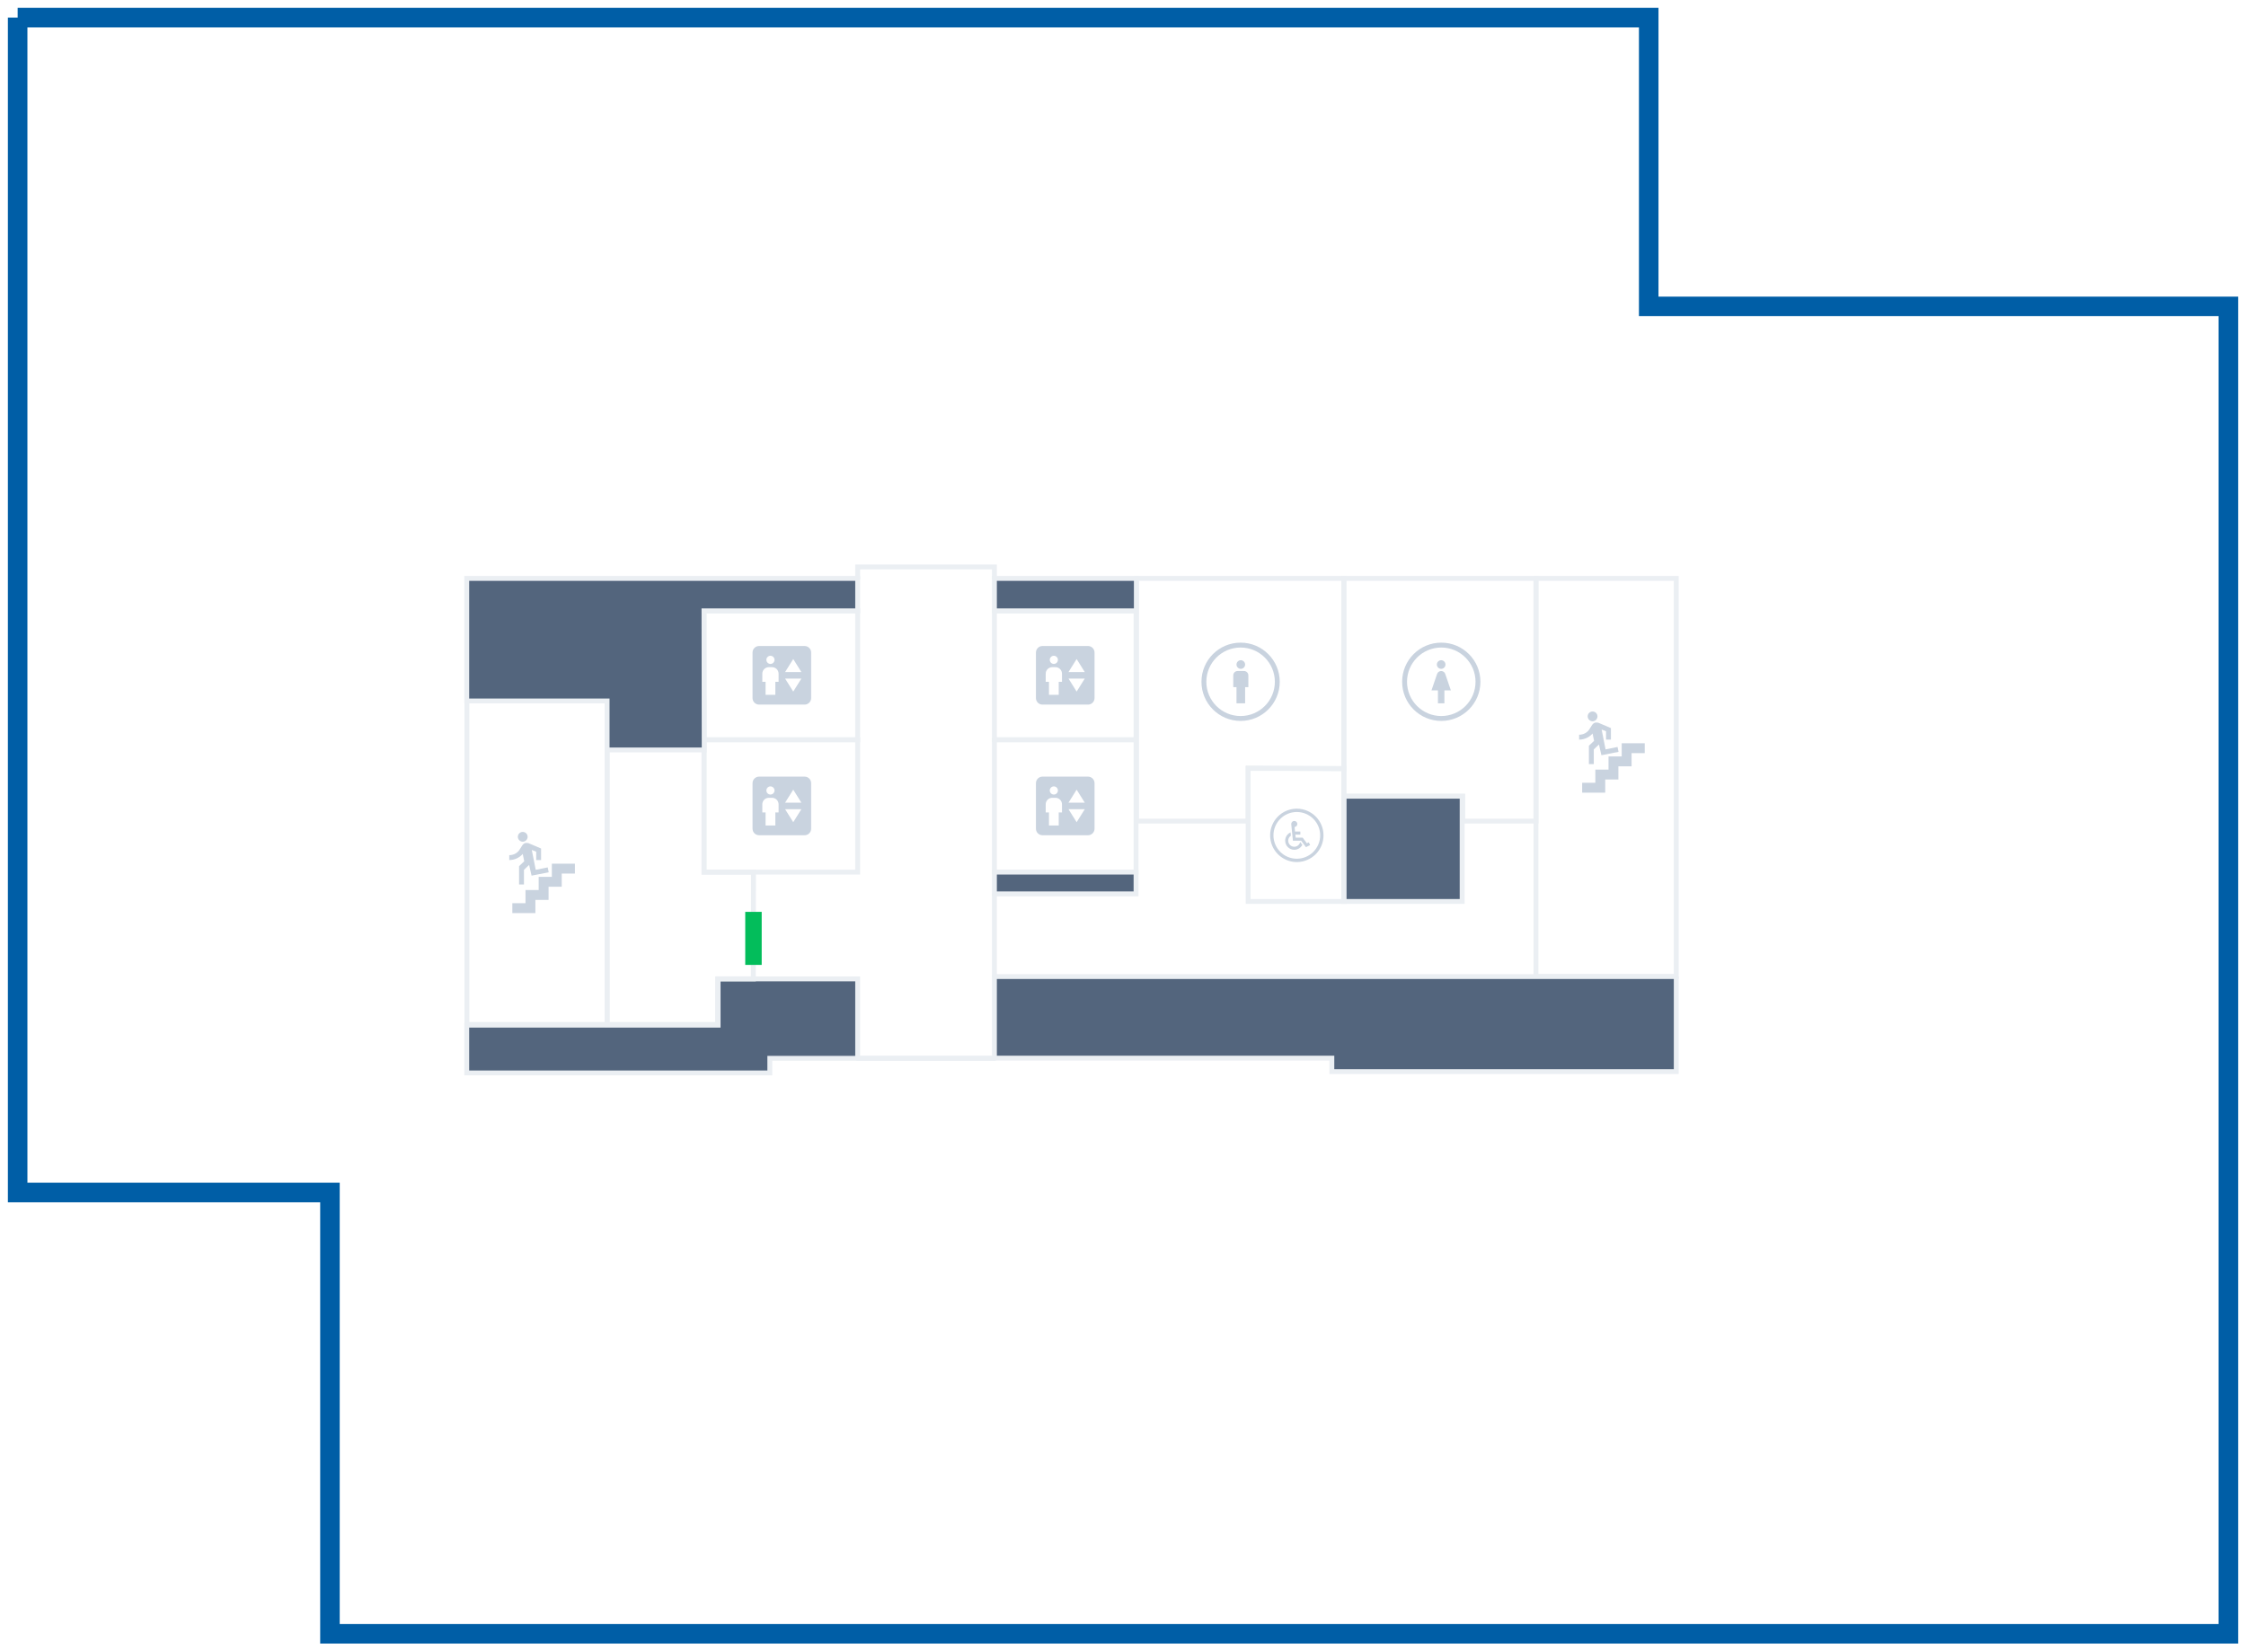
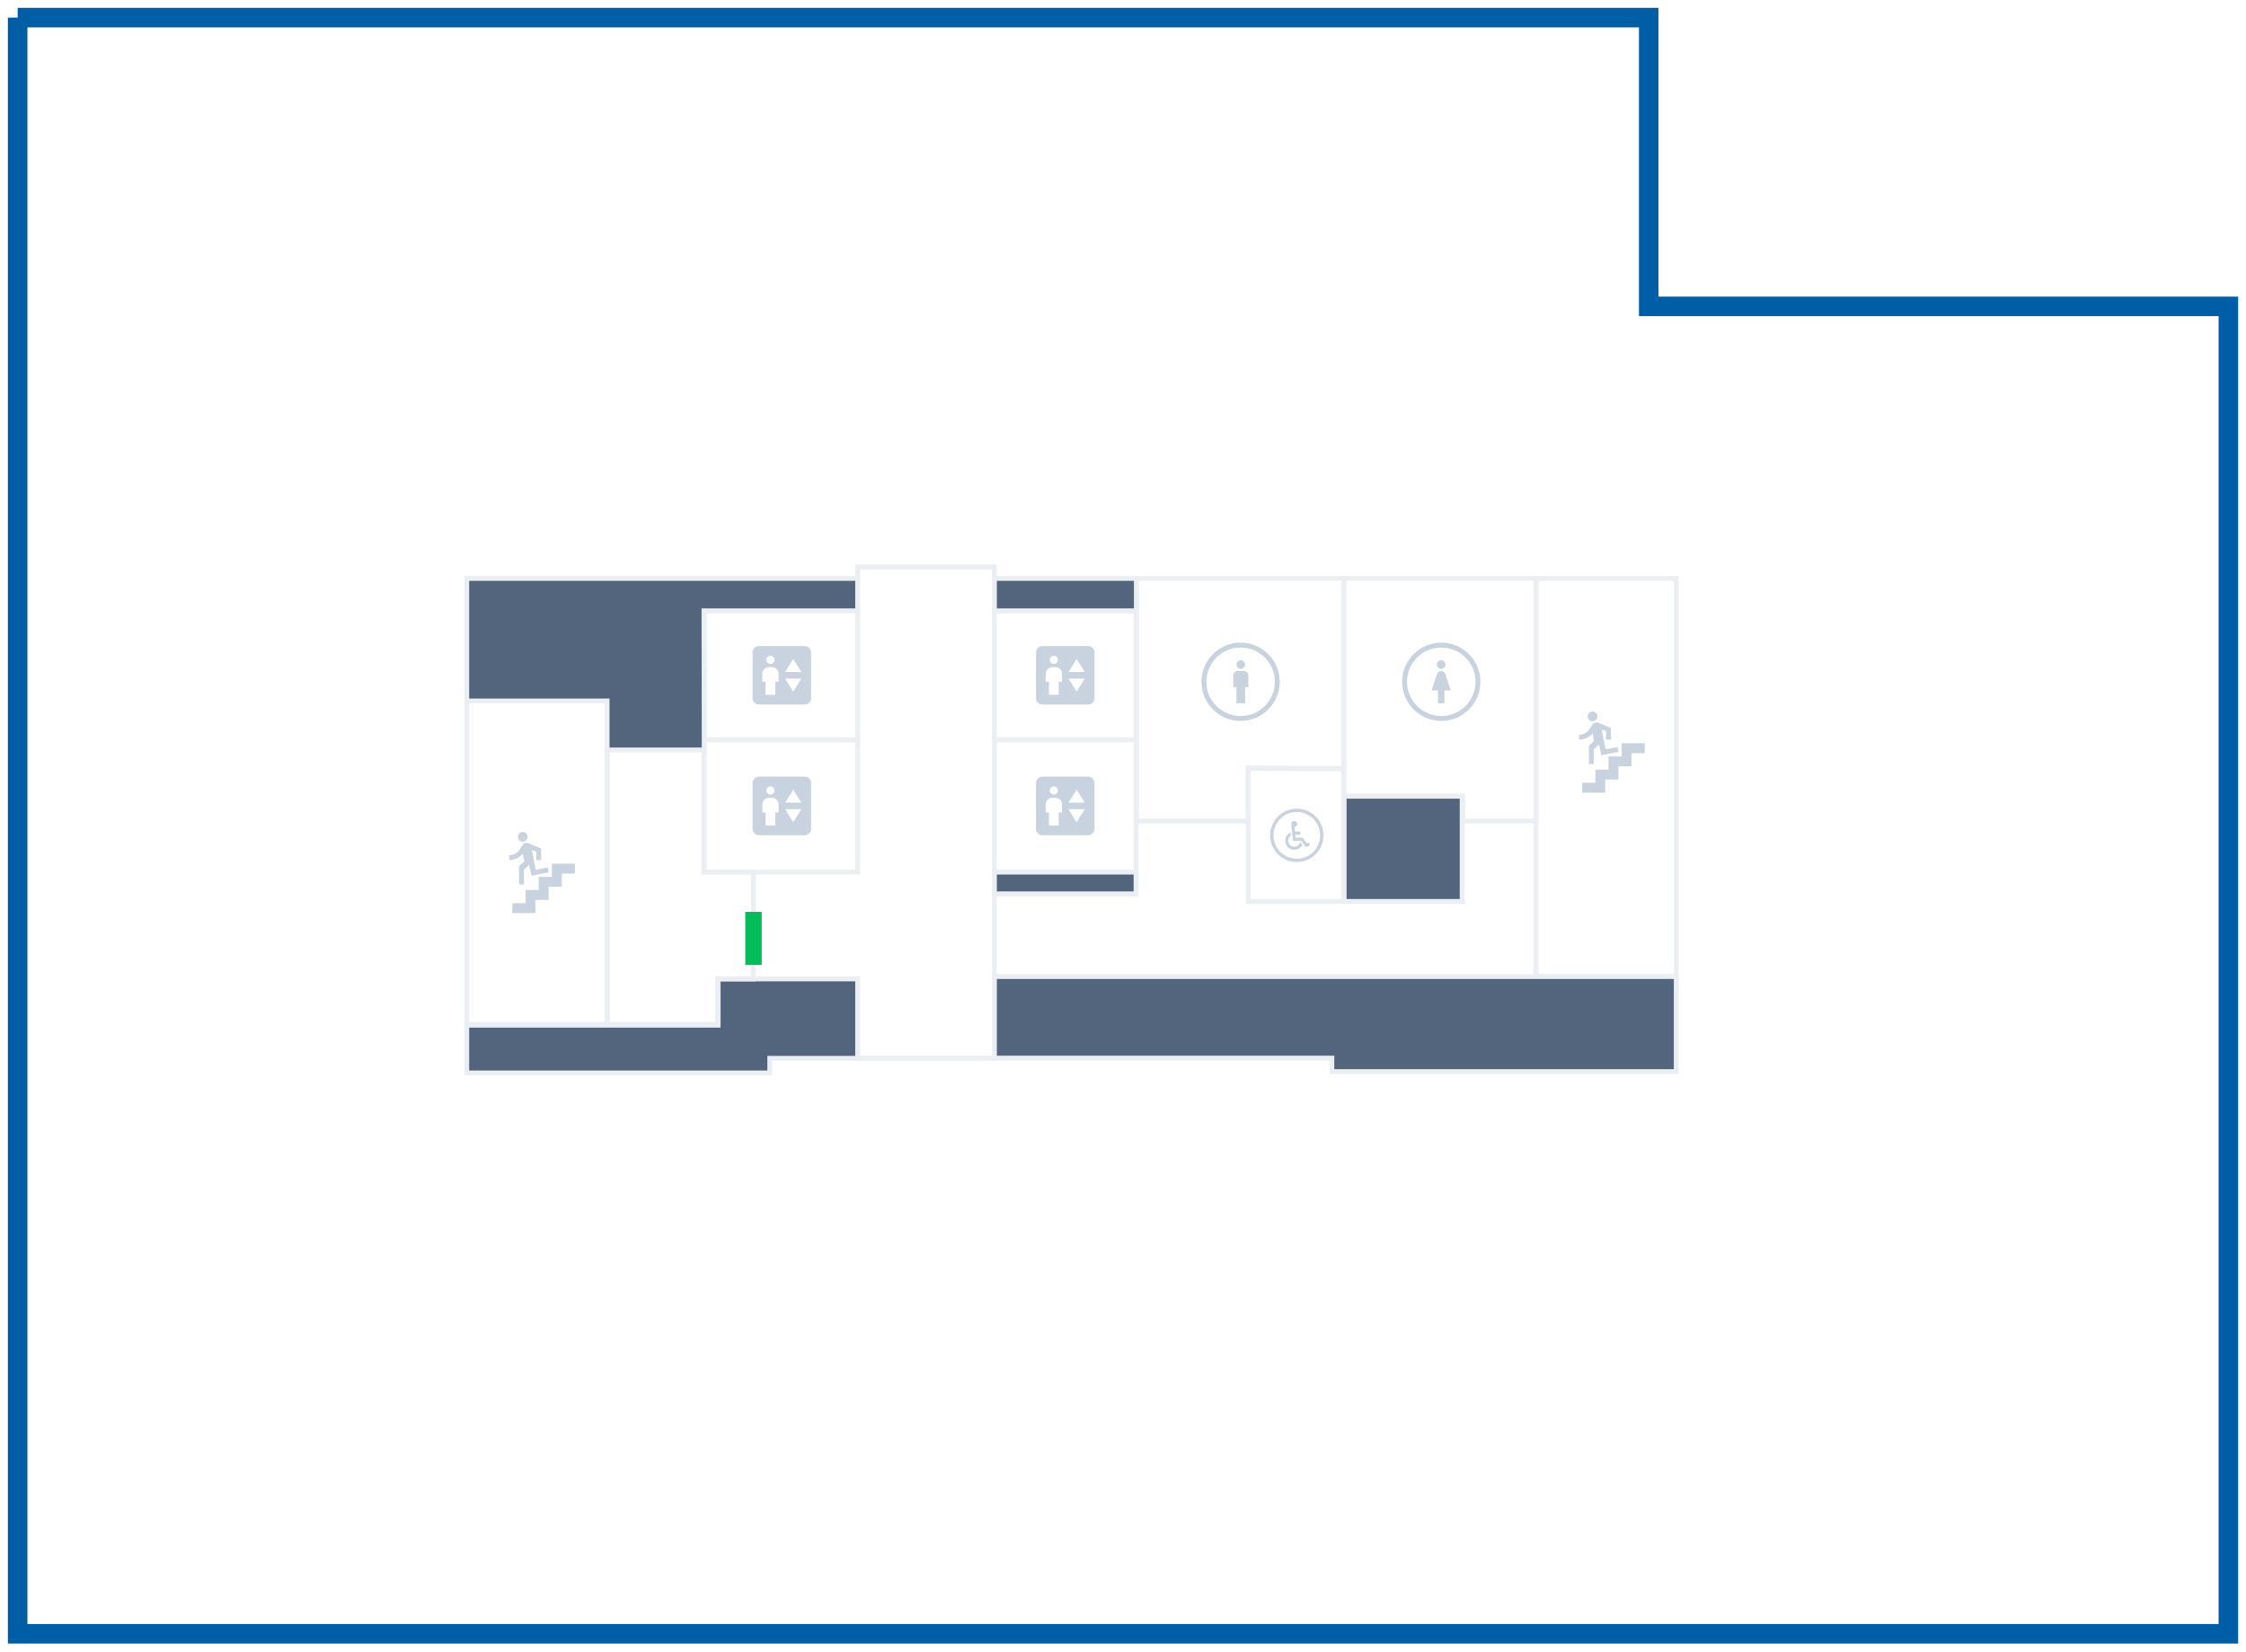
<svg xmlns="http://www.w3.org/2000/svg" width="100%" height="100%" viewBox="0 0 45989 33818" version="1.1" xml:space="preserve" style="fill-rule:evenodd;clip-rule:evenodd;stroke-linecap:round;stroke-miterlimit:1.5;">
  <g id="L07">
    <g id="detail">
      <path d="M20361.8,18305.1l0,1692.87" style="fill:none;stroke:#ebeff3;stroke-width:100px;" />
      <path d="M27517.5,11844.3l-4245.63,0l0,4969.72l2285.16,0l-0,-1086.47l1960.47,14.548l-0,-3897.79Z" style="fill:none;stroke:#ebeff3;stroke-width:100px;" />
      <path d="M31450.2,11844.3l-3932.75,0l-0,4460.72l2433.53,0l-0.547,509l1499.76,0l-0,-4969.72Z" style="fill:none;stroke:#ebeff3;stroke-width:100px;" />
      <rect x="31450.2" y="11844.3" width="2872.78" height="8153.72" style="fill:none;stroke:#ebeff3;stroke-width:100px;" />
      <rect x="9561" y="14354" width="2870" height="6624" style="fill:none;stroke:#ebeff3;stroke-width:100px;" />
      <path d="M17561.8,21672l2800,0" style="fill:none;stroke:#ebeff3;stroke-width:100px;" />
      <path d="M17561.8,21672l2800,0" style="fill:none;stroke:#ebeff3;stroke-width:100px;" />
      <path d="M17561.8,11844.3l0,-234.284l2800,0l0,234.284" style="fill:none;stroke:#ebeff3;stroke-width:100px;" />
      <path d="M34323,19998l-13961.2,0l0,1670l6909.16,0l-0.098,275.858l7052.1,-0l-0,-1945.86Z" style="fill:#53657d;stroke:#ebeff3;stroke-width:100px;" />
      <rect x="14415" y="12508.8" width="3146.84" height="2640" style="fill:none;stroke:#ebeff3;stroke-width:100px;" />
      <rect x="14415" y="15148.8" width="3146.84" height="2710" style="fill:none;stroke:#ebeff3;stroke-width:100px;" />
      <rect x="20361.8" y="12508.8" width="2900" height="2640" style="fill:none;stroke:#ebeff3;stroke-width:100px;" />
      <rect x="20361.8" y="15148.8" width="2900" height="2710" style="fill:none;stroke:#ebeff3;stroke-width:100px;" />
      <path d="M15762.9,21971l-6206.1,-0l0,-977.866l5147.16,0l0,-948.134l2857.84,0l0,1627l-1798.9,0l0,299Z" style="fill:#53657d;stroke:#ebeff3;stroke-width:100px;" />
      <rect x="20361.8" y="17858.8" width="2900" height="446.348" style="fill:#53657d;stroke:#ebeff3;stroke-width:100px;" />
      <path d="M15428,17858.8l-1013,0l0,-3504.78l-1984,-0l0,6624l2262,-0l0.654,-933l731.94,0l2.406,-2186.22Z" style="fill:none;stroke:#ebeff3;stroke-width:100px;" />
      <rect x="20361.8" y="11844.3" width="2905.94" height="664.5" style="fill:#53657d;stroke:#ebeff3;stroke-width:100px;" />
      <path d="M17561.8,11844.3l-8005,0l0,2509.72l2874.16,-0l-0,1003l1988.25,0l-4.249,-2848.22l3146.84,0l0,-664.5Z" style="fill:#53657d;stroke:#ebeff3;stroke-width:100px;" />
      <g>
        <path d="M33205.8,15220.4l-0,269.769l-269.77,0l0,269.77l-269.769,0l-0,269.77l-269.77,-0l-0,202.327l472.097,-0l-0,-269.77l269.77,0l-0,-269.769l269.769,-0l0,-269.77l269.77,0l-0,-202.327l-472.097,-0Z" style="fill:#c9d3df;fill-rule:nonzero;" />
        <path d="M32609.5,14770.3c-54.595,0 -100.174,-46.079 -100.174,-100.173c0,-56.098 45.579,-100.174 100.174,-100.174c55.596,0 100.174,44.076 100.174,100.174c-0,54.094 -44.578,100.173 -100.174,100.173m180.813,695.206l-50.086,-219.38l-105.684,100.174l0,300.521l-100.174,-0l0,-375.652l105.684,-100.174l-30.553,-150.26c-64.612,75.13 -164.786,125.217 -275.478,125.217l0,-100.174c95.666,0 175.304,-50.087 215.874,-121.21l50.087,-79.137c20.035,-31.054 50.087,-50.087 84.647,-50.087c15.527,-0 25.044,4.007 40.57,4.007l259.951,110.191l0,236.41l-100.173,0l-0,-171.297l-89.656,-35.061l80.139,406.706l245.426,-50.087l20.035,100.173l-350.609,69.12Z" style="fill:#c9d3df;fill-rule:nonzero;" />
      </g>
      <g>
        <path d="M11299.8,17686.4l-0,269.769l-269.77,0l0,269.77l-269.769,0l-0,269.77l-269.77,-0l-0,202.327l472.097,-0l-0,-269.77l269.77,0l-0,-269.769l269.769,-0l0,-269.77l269.77,0l-0,-202.327l-472.097,-0Z" style="fill:#c9d3df;fill-rule:nonzero;" />
        <path d="M10703.5,17236.3c-54.595,0 -100.174,-46.079 -100.174,-100.173c0,-56.098 45.579,-100.174 100.174,-100.174c55.596,-0 100.174,44.076 100.174,100.174c-0,54.094 -44.578,100.173 -100.174,100.173m180.813,695.206l-50.086,-219.38l-105.684,100.174l0,300.521l-100.174,-0l0,-375.652l105.684,-100.174l-30.553,-150.26c-64.612,75.13 -164.786,125.217 -275.478,125.217l0,-100.174c95.666,0 175.304,-50.087 215.874,-121.21l50.087,-79.137c20.035,-31.054 50.087,-50.087 84.647,-50.087c15.527,-0 25.044,4.007 40.57,4.007l259.951,110.191l0,236.41l-100.173,0l-0,-171.297l-89.656,-35.061l80.139,406.706l245.426,-50.087l20.035,100.173l-350.609,69.12Z" style="fill:#c9d3df;fill-rule:nonzero;" />
      </g>
      <path d="M22278.5,15903.8l-933.334,0c-73.333,0 -133.333,60 -133.333,133.334l0,933.333c0,73.333 60,133.333 133.333,133.333l933.334,0c73.333,0 133.333,-60 133.333,-133.333l0,-933.333c0,-73.334 -60,-133.334 -133.333,-133.334m-700,200c46,0 83.333,37.334 83.333,83.334c0,46 -37.333,83.333 -83.333,83.333c-46,0 -83.334,-37.333 -83.334,-83.333c0,-46 37.334,-83.334 83.334,-83.334m166.666,533.334l-66.666,-0l-0,266.666l-200,0l-0,-266.666l-66.667,-0l0,-166.667c0,-73.333 60,-133.333 133.333,-133.333l66.667,-0c73.333,-0 133.333,60 133.333,133.333l0,166.667m300,200l-166.666,-266.667l333.333,0l-166.667,266.667m-166.666,-400l166.666,-266.667l166.667,266.667l-333.333,-0Z" style="fill:#c9d3df;fill-rule:nonzero;" />
      <path d="M22278.5,13228.8l-933.334,0c-73.333,0 -133.333,60 -133.333,133.334l0,933.333c0,73.333 60,133.333 133.333,133.333l933.334,0c73.333,0 133.333,-60 133.333,-133.333l0,-933.333c0,-73.334 -60,-133.334 -133.333,-133.334m-700,200c46,0 83.333,37.334 83.333,83.334c0,46 -37.333,83.333 -83.333,83.333c-46,0 -83.334,-37.333 -83.334,-83.333c0,-46 37.334,-83.334 83.334,-83.334m166.666,533.334l-66.666,-0l-0,266.666l-200,0l-0,-266.666l-66.667,-0l0,-166.667c0,-73.333 60,-133.333 133.333,-133.333l66.667,-0c73.333,-0 133.333,60 133.333,133.333l0,166.667m300,200l-166.666,-266.667l333.333,0l-166.667,266.667m-166.666,-400l166.666,-266.667l166.667,266.667l-333.333,-0Z" style="fill:#c9d3df;fill-rule:nonzero;" />
      <path d="M16475.7,15903.8l-933.334,0c-73.333,0 -133.333,60 -133.333,133.334l0,933.333c0,73.333 60,133.333 133.333,133.333l933.334,0c73.333,0 133.333,-60 133.333,-133.333l0,-933.333c0,-73.334 -60,-133.334 -133.333,-133.334m-700,200c46,0 83.333,37.334 83.333,83.334c-0,46 -37.333,83.333 -83.333,83.333c-46,0 -83.334,-37.333 -83.334,-83.333c0,-46 37.334,-83.334 83.334,-83.334m166.666,533.334l-66.666,-0l-0,266.666l-200,0l-0,-266.666l-66.667,-0l-0,-166.667c-0,-73.333 60,-133.333 133.333,-133.333l66.667,-0c73.333,-0 133.333,60 133.333,133.333l0,166.667m300,200l-166.666,-266.667l333.333,0l-166.667,266.667m-166.666,-400l166.666,-266.667l166.667,266.667l-333.333,-0Z" style="fill:#c9d3df;fill-rule:nonzero;" />
      <path d="M16475.7,13228.8l-933.334,0c-73.333,0 -133.333,60 -133.333,133.334l0,933.333c0,73.333 60,133.333 133.333,133.333l933.334,0c73.333,0 133.333,-60 133.333,-133.333l0,-933.333c0,-73.334 -60,-133.334 -133.333,-133.334m-700,200c46,0 83.333,37.334 83.333,83.334c-0,46 -37.333,83.333 -83.333,83.333c-46,0 -83.334,-37.333 -83.334,-83.333c0,-46 37.334,-83.334 83.334,-83.334m166.666,533.334l-66.666,-0l-0,266.666l-200,0l-0,-266.666l-66.667,-0l-0,-166.667c-0,-73.333 60,-133.333 133.333,-133.333l66.667,-0c73.333,-0 133.333,60 133.333,133.333l0,166.667m300,200l-166.666,-266.667l333.333,0l-166.667,266.667m-166.666,-400l166.666,-266.667l166.667,266.667l-333.333,-0Z" style="fill:#c9d3df;fill-rule:nonzero;" />
      <path d="M29511.5,13160c-442.36,-0 -801.5,359.14 -801.5,801.5c0,442.36 359.14,801.5 801.5,801.5c442.36,-0 801.5,-359.14 801.5,-801.5c0,-442.36 -359.14,-801.5 -801.5,-801.5Zm0,100c387.168,-0 701.5,314.332 701.5,701.5c0,387.168 -314.332,701.5 -701.5,701.5c-387.168,-0 -701.5,-314.332 -701.5,-701.5c0,-387.168 314.332,-701.5 701.5,-701.5Zm-68.4,1143l0,-264.9l-132.45,-0l114.349,-335.099c11.037,-36.203 44.591,-62.251 84.326,-62.251c39.735,-0 73.289,26.048 84.327,62.251l114.348,335.099l-132.45,-0l0,264.9l-132.45,-0Zm66.225,-883c48.44,-0 88.3,39.86 88.3,88.3c0,48.44 -39.86,88.3 -88.3,88.3c-48.44,-0 -88.3,-39.86 -88.3,-88.3c0,-48.44 39.86,-88.3 88.3,-88.3Z" style="fill:#c9d3df;" />
      <path d="M25402.5,13160c-442.36,-0 -801.5,359.14 -801.5,801.5c0,442.36 359.14,801.5 801.5,801.5c442.36,-0 801.5,-359.14 801.5,-801.5c0,-442.36 -359.14,-801.5 -801.5,-801.5Zm0,100c387.168,-0 701.5,314.332 701.5,701.5c0,387.168 -314.332,701.5 -701.5,701.5c-387.168,-0 -701.5,-314.332 -701.5,-701.5c0,-387.168 314.332,-701.5 701.5,-701.5Zm-62.025,480.75l132.45,-0c48.44,-0 88.3,39.86 88.3,88.3l0,242.825l-66.225,-0l0,331.125l-176.6,-0l0,-331.125l-66.225,-0l0,-242.825c0,-48.44 39.86,-88.3 88.3,-88.3Zm66.225,-220.75c48.44,-0 88.3,39.86 88.3,88.3c0,48.44 -39.86,88.3 -88.3,88.3c-48.44,-0 -88.3,-39.86 -88.3,-88.3c0,-48.44 39.86,-88.3 88.3,-88.3Z" style="fill:#c9d3df;" />
      <path d="M26553.5,16560c-301.622,-0 -546.5,244.878 -546.5,546.5c0,301.622 244.878,546.5 546.5,546.5c301.622,-0 546.5,-244.878 546.5,-546.5c0,-301.622 -244.878,-546.5 -546.5,-546.5Zm0,68.185c263.989,-0 478.315,214.326 478.315,478.315c0,263.989 -214.326,478.315 -478.315,478.315c-263.989,0 -478.315,-214.326 -478.315,-478.315c-0,-263.989 214.326,-478.315 478.315,-478.315Zm72.473,618.165l41.023,54.697c-31.078,59.67 -93.544,100.693 -165.334,100.693c-102.868,-0 -186.467,-83.6 -186.467,-186.468c-0,-75.519 45.373,-139.85 110.326,-169.374l6.526,67.439c-32.631,22.376 -54.697,59.359 -54.697,101.935c0,68.683 55.63,124.312 124.312,124.312c57.805,-0 105.975,-39.78 119.96,-93.234l4.351,0Zm172.482,3.419l-38.847,19.268l-87.018,-115.92l-142.647,-0l-6.216,-62.156l102.246,0l0,-62.156l-108.772,0l-9.324,-93.233c31.389,-3.73 55.94,-29.835 55.94,-62.156c0,-34.185 -27.659,-62.156 -62.155,-62.156c-34.497,0 -62.156,27.971 -62.156,62.156l0,3.108l34.186,338.748l167.82,0l99.449,132.703l85.464,-42.577l-27.97,-55.629Z" style="fill:#c9d3df;fill-rule:nonzero;" />
      <rect x="27517.5" y="16305" width="2421.53" height="2155" style="fill:#53657d;stroke:#ebeff3;stroke-width:100px;" />
      <rect x="25557" y="15736" width="1960.47" height="2724" style="fill:none;stroke:#ebeff3;stroke-width:100px;" />
    </g>
    <g id="outline">
-       <path d="M361.34,361l33397.5,0l0,5913.15l11869.2,-0l0,27182.8l-38872,0l0,-9037l-6394.66,0l0,-24059Z" style="fill:none;stroke:#005ea6;stroke-width:400px;" />
+       <path d="M361.34,361l33397.5,0l0,5913.15l11869.2,-0l0,27182.8l-45266.7,0l0,-33096Z" style="fill:none;stroke:#005ea6;stroke-width:400px;" />
    </g>
    <g id="doors_acu">
      <rect id="ACU-13" x="15259.5" y="18673" width="337" height="1086" style="fill:#03bd5b;" />
    </g>
  </g>
</svg>
